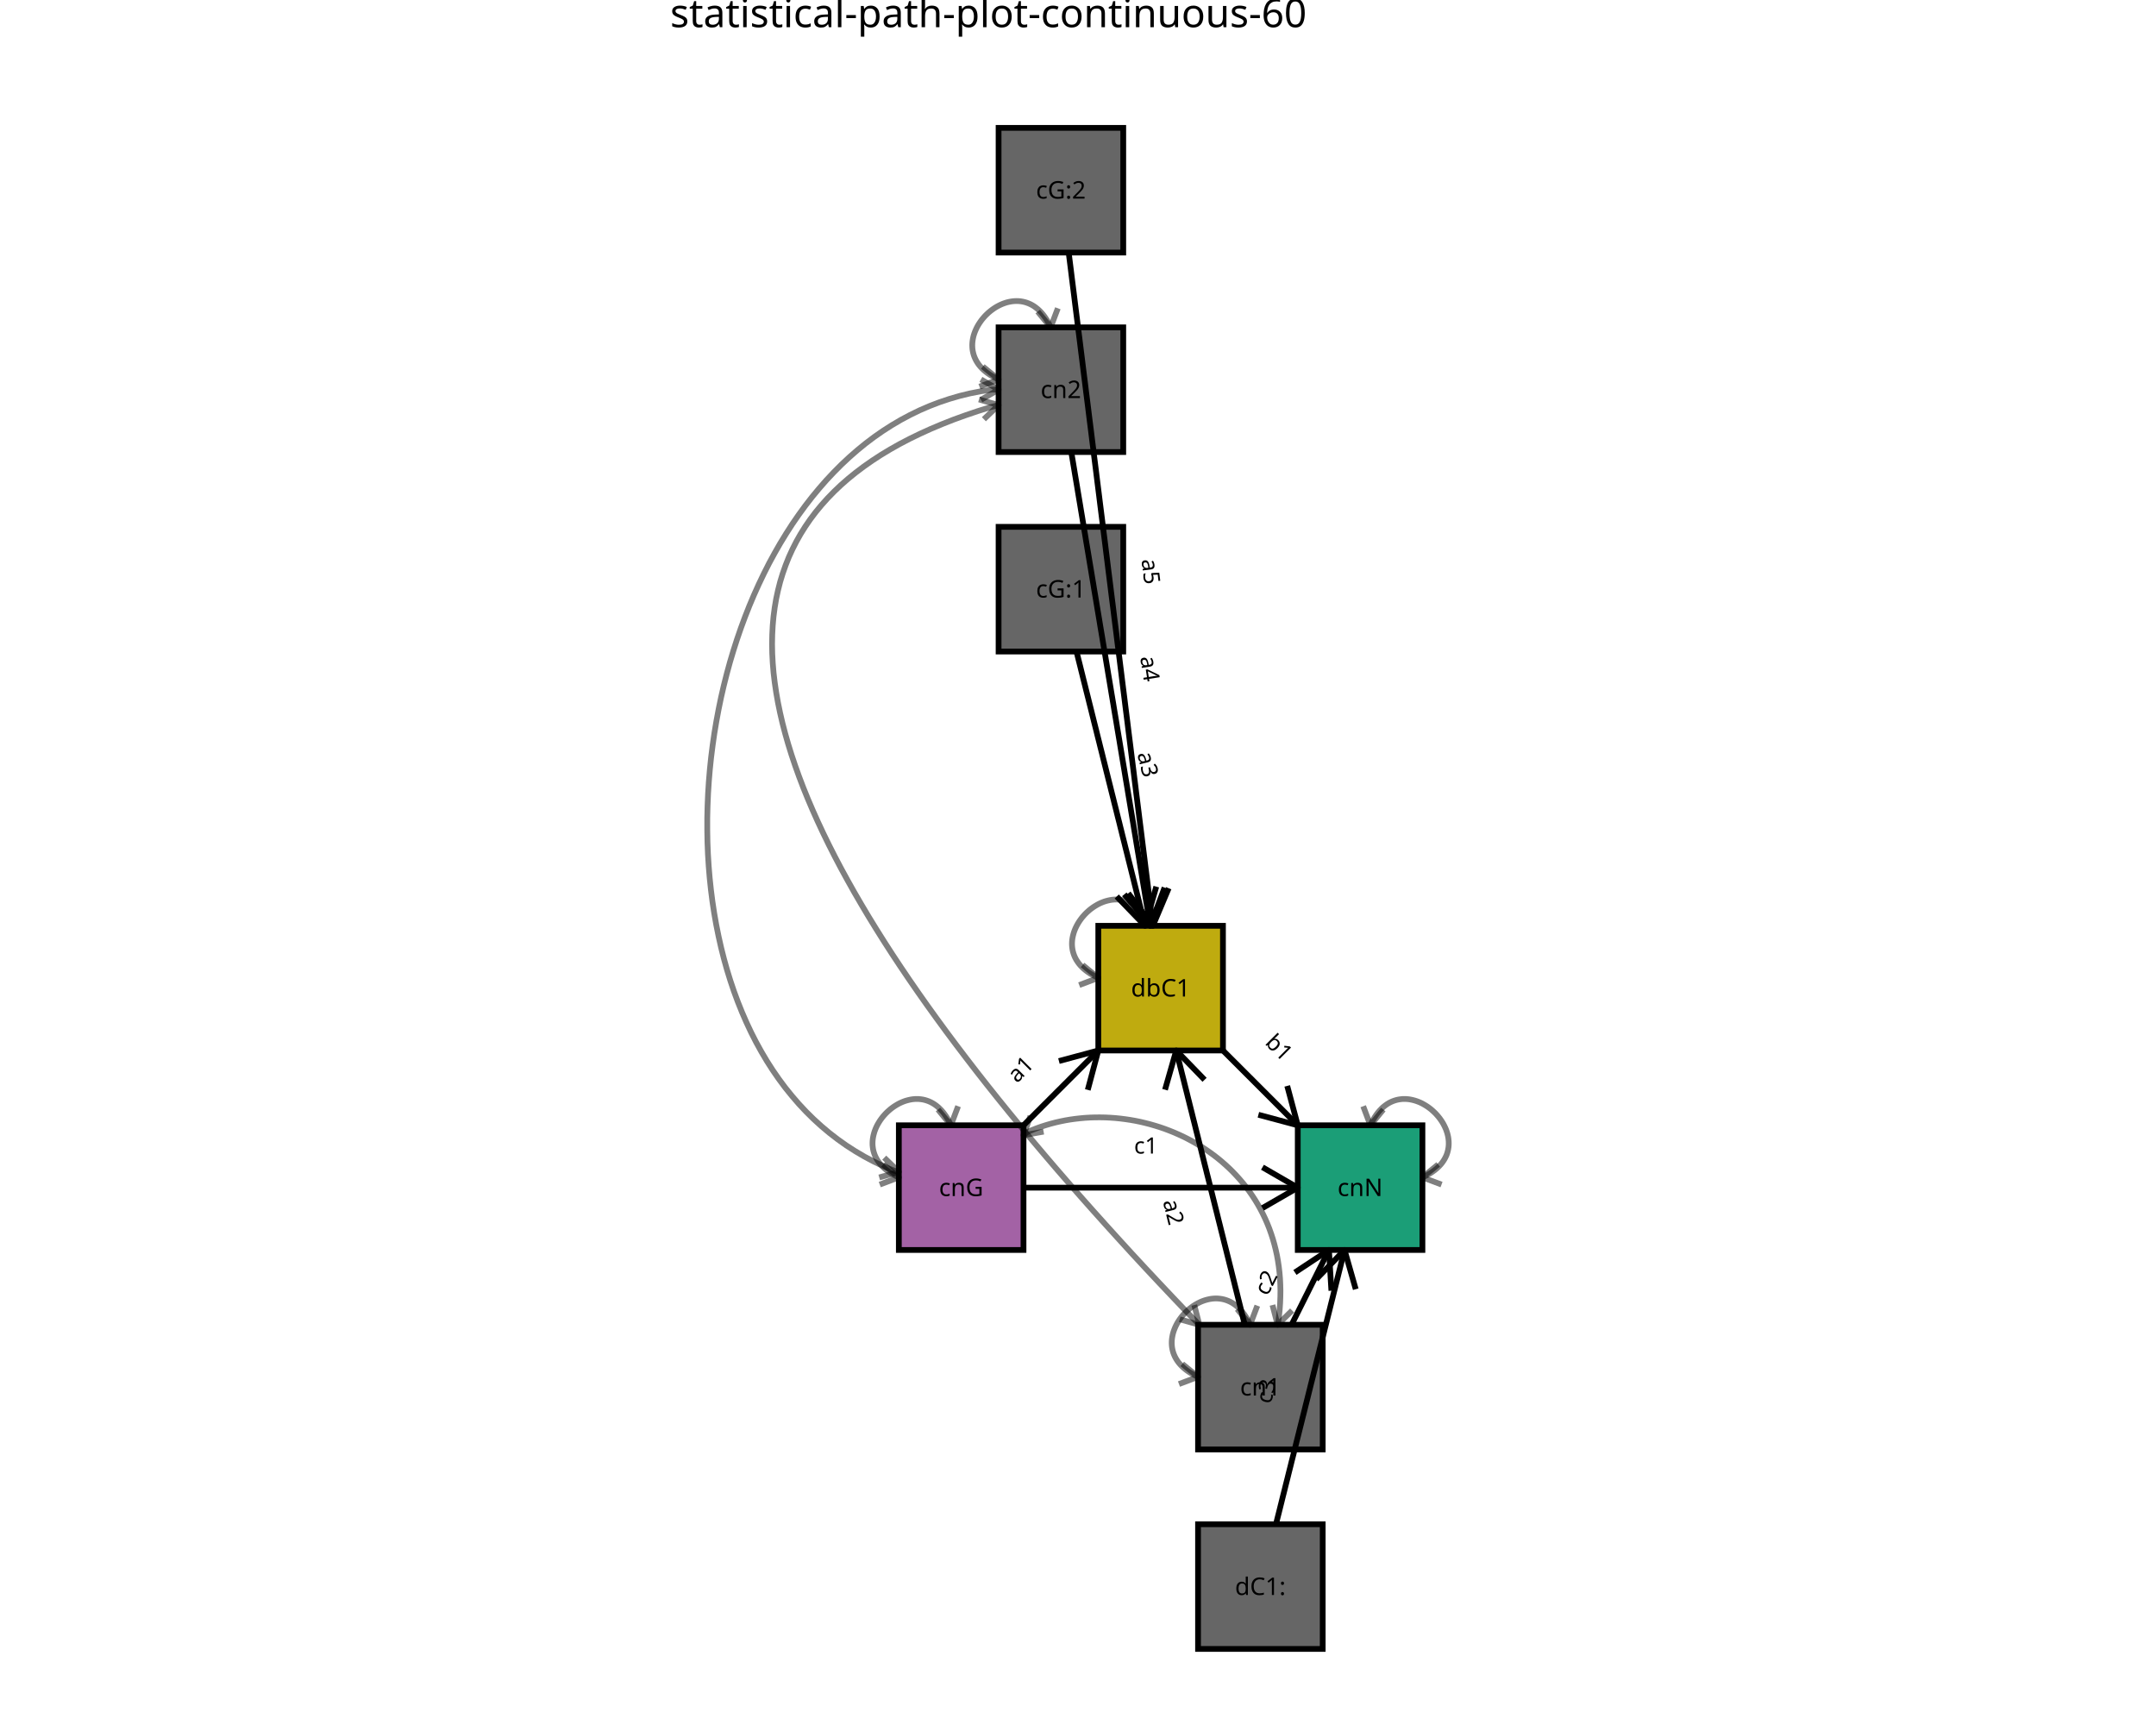
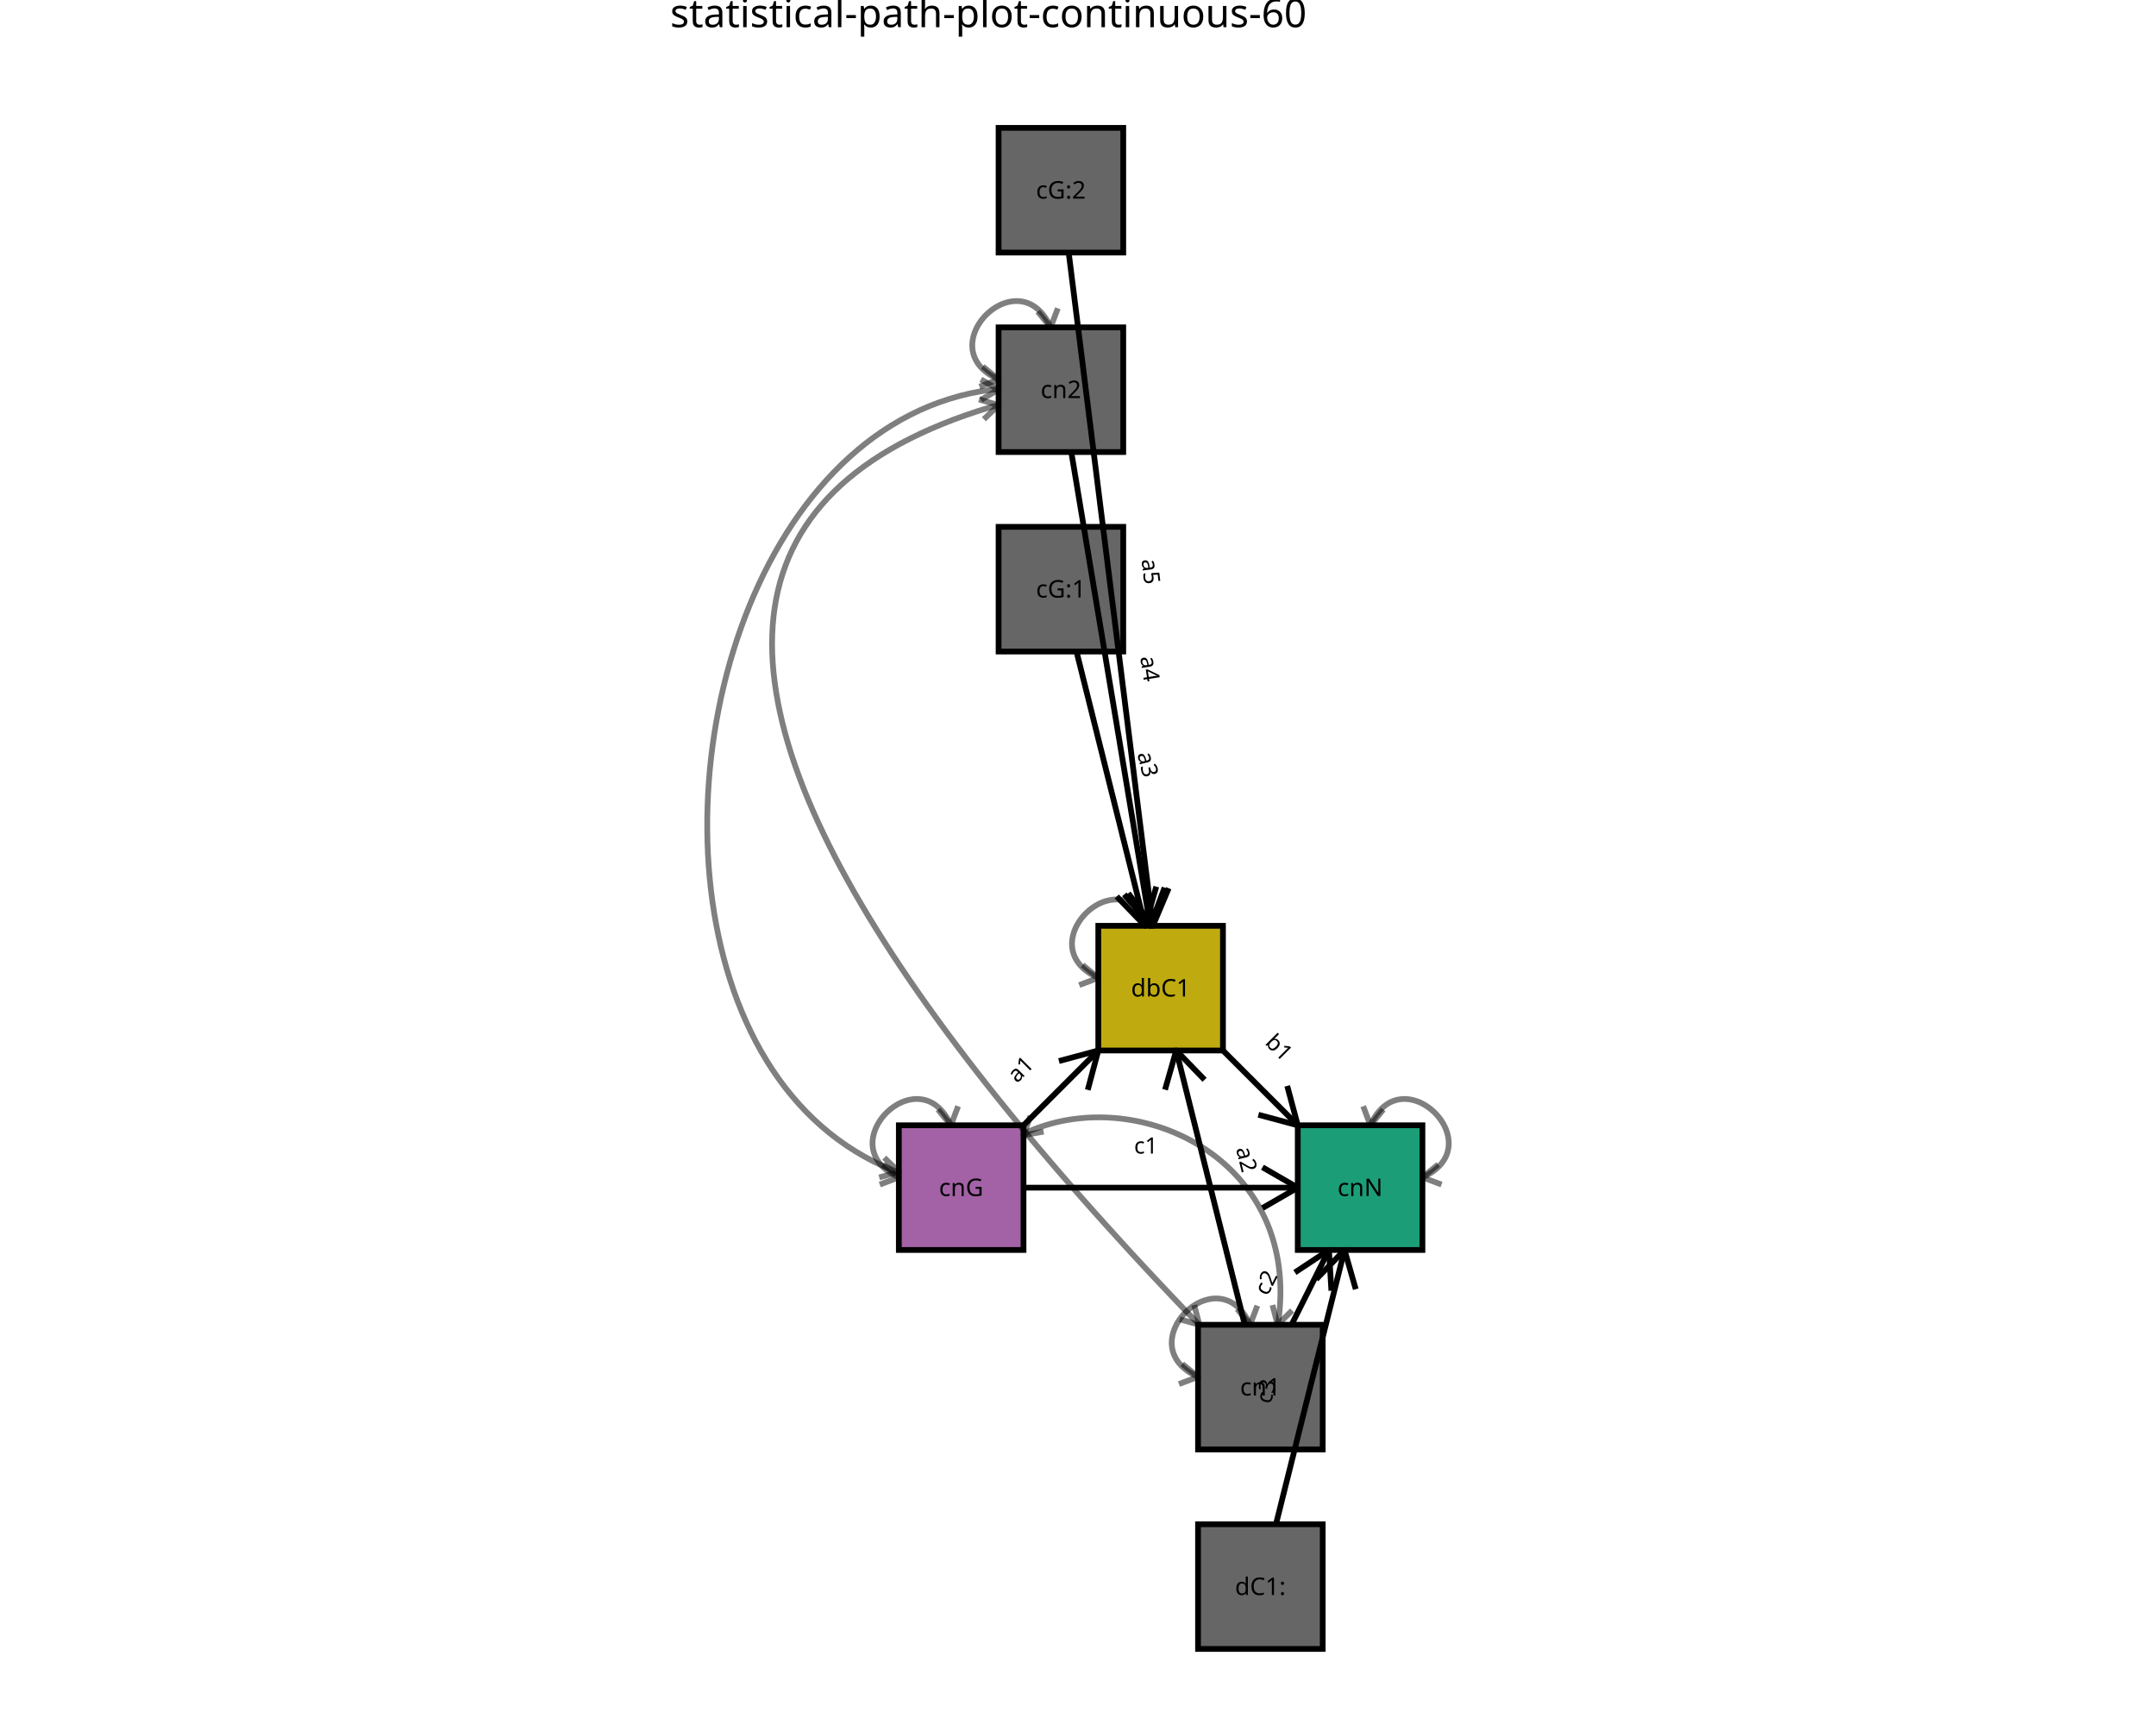
<svg xmlns="http://www.w3.org/2000/svg" class="svglite" data-engine-version="2.0" width="720.00pt" height="576.00pt" viewBox="0 0 720.00 576.00">
  <defs>
    <style type="text/css">
    .svglite line, .svglite polyline, .svglite polygon, .svglite path, .svglite rect, .svglite circle {
      fill: none;
      stroke: #000000;
      stroke-linecap: round;
      stroke-linejoin: round;
      stroke-miterlimit: 10.00;
    }
  </style>
  </defs>
  <rect width="100%" height="100%" style="stroke: none; fill: #FFFFFF;" />
  <defs>
    <clipPath id="cpMC4wMHw3MjAuMDB8MC4wMHw1NzYuMDA=">
      <rect x="0.00" y="0.00" width="720.00" height="576.00" />
    </clipPath>
  </defs>
  <g clip-path="url(#cpMC4wMHw3MjAuMDB8MC4wMHw1NzYuMDA=)">
</g>
  <defs>
    <clipPath id="cpMjIzLjgwfDQ5Ni4yMHwwLjAwfDU3Ni4wMA==">
      <rect x="223.80" y="0.00" width="272.39" height="576.00" />
    </clipPath>
  </defs>
  <g clip-path="url(#cpMjIzLjgwfDQ5Ni4yMHwwLjAwfDU3Ni4wMA==)">
    <rect x="223.80" y="0.00" width="272.39" height="576.00" style="stroke-width: 10.67; stroke: none;" />
  </g>
  <g clip-path="url(#cpMC4wMHw3MjAuMDB8MC4wMHw1NzYuMDA=)">
</g>
  <defs>
    <clipPath id="cpMjIzLjgwfDQ5Ni4yMHwxNy4zMHw1NzYuMDA=">
      <rect x="223.80" y="17.30" width="272.39" height="558.70" />
    </clipPath>
  </defs>
  <g clip-path="url(#cpMjIzLjgwfDQ5Ni4yMHwxNy4zMHw1NzYuMDA=)">
    <rect x="223.80" y="17.30" width="272.39" height="558.70" style="stroke-width: 10.67; stroke: none;" />
    <rect x="300.17" y="375.75" width="41.63" height="41.63" style="stroke-width: 1.92; stroke-linecap: butt; stroke-linejoin: miter; fill: #A362A5;" />
    <rect x="433.39" y="375.75" width="41.63" height="41.63" style="stroke-width: 1.92; stroke-linecap: butt; stroke-linejoin: miter; fill: #1B9E77;" />
    <rect x="366.78" y="309.14" width="41.63" height="41.63" style="stroke-width: 1.92; stroke-linecap: butt; stroke-linejoin: miter; fill: #BFAB0F;" />
    <rect x="400.09" y="442.36" width="41.63" height="41.63" style="stroke-width: 1.92; stroke-linecap: butt; stroke-linejoin: miter; fill: #666666;" />
    <rect x="333.48" y="175.92" width="41.63" height="41.63" style="stroke-width: 1.92; stroke-linecap: butt; stroke-linejoin: miter; fill: #666666;" />
    <rect x="400.09" y="508.97" width="41.63" height="41.63" style="stroke-width: 1.92; stroke-linecap: butt; stroke-linejoin: miter; fill: #666666;" />
    <rect x="333.48" y="109.31" width="41.63" height="41.63" style="stroke-width: 1.92; stroke-linecap: butt; stroke-linejoin: miter; fill: #666666;" />
    <rect x="333.48" y="42.70" width="41.63" height="41.63" style="stroke-width: 1.92; stroke-linecap: butt; stroke-linejoin: miter; fill: #666666;" />
    <polyline points="341.80,396.57 342.52,396.57 343.86,396.57 345.21,396.57 346.56,396.57 347.90,396.57 349.25,396.57 350.59,396.57 351.94,396.57 353.28,396.57 354.63,396.57 355.98,396.57 357.32,396.57 358.67,396.57 360.01,396.57 361.36,396.57 362.70,396.57 364.05,396.57 365.39,396.57 366.74,396.57 368.09,396.57 369.43,396.57 370.78,396.57 372.12,396.57 373.47,396.57 374.81,396.57 376.16,396.57 377.51,396.57 378.85,396.57 380.20,396.57 381.54,396.57 382.89,396.57 384.23,396.57 385.58,396.57 386.93,396.57 388.27,396.57 389.62,396.57 390.96,396.57 392.31,396.57 393.65,396.57 395.00,396.57 396.35,396.57 397.69,396.57 399.04,396.57 400.38,396.57 401.73,396.57 403.07,396.57 404.42,396.57 405.76,396.57 407.11,396.57 408.46,396.57 409.80,396.57 411.15,396.57 412.49,396.57 413.84,396.57 415.18,396.57 416.53,396.57 417.88,396.57 419.22,396.57 420.57,396.57 421.91,396.57 423.26,396.57 424.60,396.57 425.95,396.57 427.30,396.57 428.64,396.57 429.99,396.57 431.33,396.57 432.68,396.57 433.39,396.57 " style="stroke-width: 1.92; stroke-linecap: butt;" />
    <polyline points="421.60,403.38 433.39,396.57 421.60,389.76 " style="stroke-width: 1.92; stroke-linecap: butt;" />
    <polyline points="341.80,375.75 341.85,375.71 342.52,375.04 343.19,374.36 343.86,373.69 344.54,373.02 345.21,372.35 345.88,371.67 346.56,371.00 347.23,370.33 347.90,369.65 348.57,368.98 349.25,368.31 349.92,367.64 350.59,366.96 351.27,366.29 351.94,365.62 352.61,364.94 353.28,364.27 353.96,363.60 354.63,362.93 355.30,362.25 355.98,361.58 356.65,360.91 357.32,360.23 357.99,359.56 358.67,358.89 359.34,358.22 360.01,357.54 360.69,356.87 361.36,356.20 362.03,355.52 362.70,354.85 363.38,354.18 364.05,353.51 364.72,352.83 365.39,352.16 366.07,351.49 366.74,350.82 366.78,350.77 " style="stroke-width: 1.92; stroke-linecap: butt;" />
    <polyline points="363.26,363.93 366.78,350.77 353.63,354.30 " style="stroke-width: 1.92; stroke-linecap: butt;" />
    <polyline points="408.41,350.77 408.46,350.82 409.13,351.49 409.80,352.16 410.47,352.83 411.15,353.51 411.82,354.18 412.49,354.85 413.17,355.52 413.84,356.20 414.51,356.87 415.18,357.54 415.86,358.22 416.53,358.89 417.20,359.56 417.88,360.23 418.55,360.91 419.22,361.58 419.89,362.25 420.57,362.93 421.24,363.60 421.91,364.27 422.59,364.94 423.26,365.62 423.93,366.29 424.60,366.96 425.28,367.64 425.95,368.31 426.62,368.98 427.30,369.65 427.97,370.33 428.64,371.00 429.31,371.67 429.99,372.35 430.66,373.02 431.33,373.69 432.01,374.36 432.68,375.04 433.35,375.71 433.39,375.75 " style="stroke-width: 1.92; stroke-linecap: butt;" />
    <polyline points="420.24,372.23 433.39,375.75 429.87,362.60 " style="stroke-width: 1.92; stroke-linecap: butt;" />
    <polyline points="431.31,442.36 431.33,442.32 431.67,441.65 432.01,440.97 432.34,440.30 432.68,439.63 433.01,438.96 433.35,438.28 433.69,437.61 434.02,436.94 434.36,436.27 434.70,435.59 435.03,434.92 435.37,434.25 435.71,433.57 436.04,432.90 436.38,432.23 436.72,431.56 437.05,430.88 437.39,430.21 437.72,429.54 438.06,428.86 438.40,428.19 438.73,427.52 439.07,426.85 439.41,426.17 439.74,425.50 440.08,424.83 440.42,424.15 440.75,423.48 441.09,422.81 441.43,422.14 441.76,421.46 442.10,420.79 442.43,420.12 442.77,419.44 443.11,418.77 443.44,418.10 443.78,417.43 443.80,417.38 " style="stroke-width: 1.92; stroke-linecap: butt;" />
    <polyline points="444.62,430.98 443.80,417.38 432.44,424.89 " style="stroke-width: 1.92; stroke-linecap: butt;" />
    <polyline points="415.70,442.36 415.52,441.65 415.18,440.30 414.85,438.96 414.51,437.61 414.18,436.27 413.84,434.92 413.50,433.57 413.17,432.23 412.83,430.88 412.49,429.54 412.16,428.19 411.82,426.85 411.48,425.50 411.15,424.15 410.81,422.81 410.47,421.46 410.14,420.12 409.80,418.77 409.47,417.43 409.13,416.08 408.79,414.73 408.46,413.39 408.12,412.04 407.78,410.70 407.45,409.35 407.11,408.01 406.77,406.66 406.44,405.31 406.10,403.97 405.76,402.62 405.43,401.28 405.09,399.93 404.76,398.59 404.42,397.24 404.08,395.89 403.75,394.55 403.41,393.20 403.07,391.86 402.74,390.51 402.40,389.17 402.06,387.82 401.73,386.48 401.39,385.13 401.06,383.78 400.72,382.44 400.38,381.09 400.05,379.75 399.71,378.40 399.37,377.06 399.04,375.71 398.70,374.36 398.36,373.02 398.03,371.67 397.69,370.33 397.35,368.98 397.02,367.64 396.68,366.29 396.35,364.94 396.01,363.60 395.67,362.25 395.34,360.91 395.00,359.56 394.66,358.22 394.33,356.87 393.99,355.52 393.65,354.18 393.32,352.83 392.98,351.49 392.80,350.77 " style="stroke-width: 1.92; stroke-linecap: butt;" />
    <polyline points="402.27,360.56 392.80,350.77 389.06,363.87 " style="stroke-width: 1.92; stroke-linecap: butt;" />
    <polyline points="359.50,217.55 359.68,218.27 360.01,219.61 360.35,220.96 360.69,222.30 361.02,223.65 361.36,225.00 361.69,226.34 362.03,227.69 362.37,229.03 362.70,230.38 363.04,231.72 363.38,233.07 363.71,234.41 364.05,235.76 364.39,237.11 364.72,238.45 365.06,239.80 365.39,241.14 365.73,242.49 366.07,243.83 366.40,245.18 366.74,246.53 367.08,247.87 367.41,249.22 367.75,250.56 368.09,251.91 368.42,253.25 368.76,254.60 369.10,255.95 369.43,257.29 369.77,258.64 370.10,259.98 370.44,261.33 370.78,262.67 371.11,264.02 371.45,265.37 371.79,266.71 372.12,268.06 372.46,269.40 372.80,270.75 373.13,272.09 373.47,273.44 373.81,274.78 374.14,276.13 374.48,277.48 374.81,278.82 375.15,280.17 375.49,281.51 375.82,282.86 376.16,284.20 376.50,285.55 376.83,286.90 377.17,288.24 377.51,289.59 377.84,290.93 378.18,292.28 378.52,293.62 378.85,294.97 379.19,296.32 379.52,297.66 379.86,299.01 380.20,300.35 380.53,301.70 380.87,303.04 381.21,304.39 381.54,305.74 381.88,307.08 382.22,308.43 382.39,309.14 " style="stroke-width: 1.92; stroke-linecap: butt;" />
    <polyline points="372.93,299.35 382.39,309.14 386.14,296.05 " style="stroke-width: 1.92; stroke-linecap: butt;" />
    <polyline points="426.11,508.97 426.29,508.26 426.62,506.91 426.96,505.57 427.30,504.22 427.63,502.88 427.97,501.53 428.30,500.18 428.64,498.84 428.98,497.49 429.31,496.15 429.65,494.80 429.99,493.46 430.32,492.11 430.66,490.76 431.00,489.42 431.33,488.07 431.67,486.73 432.01,485.38 432.34,484.04 432.68,482.69 433.01,481.34 433.35,480.00 433.69,478.65 434.02,477.31 434.36,475.96 434.70,474.62 435.03,473.27 435.37,471.93 435.71,470.58 436.04,469.23 436.38,467.89 436.72,466.54 437.05,465.20 437.39,463.85 437.72,462.51 438.06,461.16 438.40,459.81 438.73,458.47 439.07,457.12 439.41,455.78 439.74,454.43 440.08,453.09 440.42,451.74 440.75,450.39 441.09,449.05 441.43,447.70 441.76,446.36 442.10,445.01 442.43,443.67 442.77,442.32 443.11,440.97 443.44,439.63 443.78,438.28 444.12,436.94 444.45,435.59 444.79,434.25 445.13,432.90 445.46,431.56 445.80,430.21 446.13,428.86 446.47,427.52 446.81,426.17 447.14,424.83 447.48,423.48 447.82,422.14 448.15,420.79 448.49,419.44 448.83,418.10 449.01,417.38 " style="stroke-width: 1.92; stroke-linecap: butt;" />
    <polyline points="452.75,430.48 449.01,417.38 439.54,427.17 " style="stroke-width: 1.92; stroke-linecap: butt;" />
    <polyline points="357.76,150.94 357.99,152.33 358.33,154.35 358.67,156.37 359.00,158.38 359.34,160.40 359.68,162.42 360.01,164.44 360.35,166.46 360.69,168.48 361.02,170.50 361.36,172.51 361.69,174.53 362.03,176.55 362.37,178.57 362.70,180.59 363.04,182.61 363.38,184.63 363.71,186.64 364.05,188.66 364.39,190.68 364.72,192.70 365.06,194.72 365.39,196.74 365.73,198.75 366.07,200.77 366.40,202.79 366.74,204.81 367.08,206.83 367.41,208.85 367.75,210.87 368.09,212.88 368.42,214.90 368.76,216.92 369.10,218.94 369.43,220.96 369.77,222.98 370.10,225.00 370.44,227.01 370.78,229.03 371.11,231.05 371.45,233.07 371.79,235.09 372.12,237.11 372.46,239.12 372.80,241.14 373.13,243.16 373.47,245.18 373.81,247.20 374.14,249.22 374.48,251.24 374.81,253.25 375.15,255.27 375.49,257.29 375.82,259.31 376.16,261.33 376.50,263.35 376.83,265.37 377.17,267.38 377.51,269.40 377.84,271.42 378.18,273.44 378.52,275.46 378.85,277.48 379.19,279.49 379.52,281.51 379.86,283.53 380.20,285.55 380.53,287.57 380.87,289.59 381.21,291.61 381.54,293.62 381.88,295.64 382.22,297.66 382.55,299.68 382.89,301.70 383.23,303.72 383.56,305.74 383.90,307.75 384.13,309.14 " style="stroke-width: 1.92; stroke-linecap: butt;" />
    <polyline points="375.47,298.63 384.13,309.14 388.91,296.39 " style="stroke-width: 1.92; stroke-linecap: butt;" />
    <polyline points="356.90,84.33 356.98,85.05 357.32,87.74 357.66,90.43 357.99,93.12 358.33,95.81 358.67,98.50 359.00,101.19 359.34,103.89 359.68,106.58 360.01,109.27 360.35,111.96 360.69,114.65 361.02,117.34 361.36,120.03 361.69,122.72 362.03,125.42 362.37,128.11 362.70,130.80 363.04,133.49 363.38,136.18 363.71,138.87 364.05,141.56 364.39,144.26 364.72,146.95 365.06,149.64 365.39,152.33 365.73,155.02 366.07,157.71 366.40,160.40 366.74,163.09 367.08,165.79 367.41,168.48 367.75,171.17 368.09,173.86 368.42,176.55 368.76,179.24 369.10,181.93 369.43,184.63 369.77,187.32 370.10,190.01 370.44,192.70 370.78,195.39 371.11,198.08 371.45,200.77 371.79,203.46 372.12,206.16 372.46,208.85 372.80,211.54 373.13,214.23 373.47,216.92 373.81,219.61 374.14,222.30 374.48,225.00 374.81,227.69 375.15,230.38 375.49,233.07 375.82,235.76 376.16,238.45 376.50,241.14 376.83,243.83 377.17,246.53 377.51,249.22 377.84,251.91 378.18,254.60 378.52,257.29 378.85,259.98 379.19,262.67 379.52,265.37 379.86,268.06 380.20,270.75 380.53,273.44 380.87,276.13 381.21,278.82 381.54,281.51 381.88,284.20 382.22,286.90 382.55,289.59 382.89,292.28 383.23,294.97 383.56,297.66 383.90,300.35 384.23,303.04 384.57,305.74 384.91,308.43 385.00,309.14 " style="stroke-width: 1.92; stroke-linecap: butt;" />
    <polyline points="376.78,298.28 385.00,309.14 390.29,296.59 " style="stroke-width: 1.92; stroke-linecap: butt;" />
    <text x="382.68" y="385.19" text-anchor="middle" style="font-size: 7.53px; font-family: sans;" textLength="7.95px" lengthAdjust="spacingAndGlyphs">c1</text>
    <text transform="translate(342.63,358.83) rotate(-45)" text-anchor="middle" style="font-size: 7.53px; font-family: sans;" textLength="8.37px" lengthAdjust="spacingAndGlyphs">a1</text>
    <text transform="translate(425.33,351.60) rotate(-315)" text-anchor="middle" style="font-size: 7.53px; font-family: sans;" textLength="8.37px" lengthAdjust="spacingAndGlyphs">b1</text>
    <text transform="translate(425.05,429.45) rotate(-63)" text-anchor="middle" style="font-size: 7.53px; font-family: sans;" textLength="7.95px" lengthAdjust="spacingAndGlyphs">c2</text>
-     <text transform="translate(389.37,405.33) rotate(-284)" text-anchor="middle" style="font-size: 7.53px; font-family: sans;" textLength="8.37px" lengthAdjust="spacingAndGlyphs">a2</text>
+     <text transform="translate(413.77,387.72) rotate(-284)" text-anchor="middle" style="font-size: 7.53px; font-family: sans;" textLength="8.37px" lengthAdjust="spacingAndGlyphs">a2</text>
    <text transform="translate(380.80,255.84) rotate(-284)" text-anchor="middle" style="font-size: 7.53px; font-family: sans;" textLength="8.37px" lengthAdjust="spacingAndGlyphs">a3</text>
    <text transform="translate(425.33,465.17) rotate(-76)" text-anchor="middle" style="font-size: 7.53px; font-family: sans;" textLength="7.95px" lengthAdjust="spacingAndGlyphs">c3</text>
    <text transform="translate(381.42,223.67) rotate(-279)" text-anchor="middle" style="font-size: 7.53px; font-family: sans;" textLength="8.37px" lengthAdjust="spacingAndGlyphs">a4</text>
    <text transform="translate(381.71,191.13) rotate(-277)" text-anchor="middle" style="font-size: 7.53px; font-family: sans;" textLength="8.37px" lengthAdjust="spacingAndGlyphs">a5</text>
    <text x="320.99" y="399.37" text-anchor="middle" style="font-size: 8.13px; font-family: sans;" textLength="14.92px" lengthAdjust="spacingAndGlyphs">cnG</text>
    <text x="454.21" y="399.37" text-anchor="middle" style="font-size: 8.13px; font-family: sans;" textLength="14.46px" lengthAdjust="spacingAndGlyphs">cnN</text>
    <text x="387.60" y="332.75" text-anchor="middle" style="font-size: 8.13px; font-family: sans;" textLength="19.44px" lengthAdjust="spacingAndGlyphs">dbC1</text>
    <text x="420.90" y="465.98" text-anchor="middle" style="font-size: 8.13px; font-family: sans;" textLength="13.11px" lengthAdjust="spacingAndGlyphs">cn1</text>
    <text x="354.29" y="199.53" text-anchor="middle" style="font-size: 8.13px; font-family: sans;" textLength="17.17px" lengthAdjust="spacingAndGlyphs">cG:1</text>
    <text x="420.90" y="532.59" text-anchor="middle" style="font-size: 8.13px; font-family: sans;" textLength="17.17px" lengthAdjust="spacingAndGlyphs">dC1:</text>
    <text x="354.29" y="132.92" text-anchor="middle" style="font-size: 8.13px; font-family: sans;" textLength="13.11px" lengthAdjust="spacingAndGlyphs">cn2</text>
    <text x="354.29" y="66.31" text-anchor="middle" style="font-size: 8.13px; font-family: sans;" textLength="17.17px" lengthAdjust="spacingAndGlyphs">cG:2</text>
    <polyline points="300.17,391.31 298.59,390.91 295.20,389.48 291.92,387.92 288.73,386.23 285.65,384.42 282.66,382.50 279.77,380.45 276.97,378.29 274.27,376.02 271.67,373.65 269.16,371.17 266.75,368.59 264.44,365.91 262.21,363.15 260.09,360.29 258.05,357.34 256.11,354.31 254.27,351.20 252.51,348.01 250.85,344.75 249.28,341.41 247.80,338.01 246.41,334.55 245.11,331.03 243.90,327.44 242.78,323.81 241.75,320.12 240.81,316.39 239.96,312.61 239.19,308.79 238.51,304.93 237.92,301.04 237.42,297.12 237.00,293.17 236.67,289.20 236.42,285.20 236.26,281.19 236.19,277.16 236.19,273.12 236.29,269.08 236.46,265.03 236.72,260.97 237.06,256.92 237.48,252.88 237.99,248.84 238.57,244.82 239.24,240.81 239.99,236.81 240.81,232.84 241.72,228.90 242.71,224.98 243.77,221.10 244.92,217.25 246.14,213.44 247.44,209.67 248.82,205.94 250.27,202.26 251.80,198.64 253.41,195.07 255.09,191.55 256.84,188.10 258.68,184.71 260.58,181.39 262.56,178.15 264.61,174.97 266.74,171.88 268.94,168.86 271.21,165.93 273.56,163.09 275.97,160.33 278.46,157.68 281.01,155.12 283.64,152.66 286.34,150.30 289.10,148.05 291.94,145.91 294.84,143.89 297.81,141.99 300.85,140.20 303.96,138.54 307.13,137.00 310.37,135.60 313.68,134.33 317.05,133.20 320.49,132.20 323.99,131.35 327.56,130.65 331.19,130.10 333.48,130.10 " style="stroke-width: 1.92; stroke: #000000; stroke-opacity: 0.50; stroke-linecap: butt;" />
    <polyline points="293.62,393.16 300.17,391.31 295.29,386.56 " style="stroke-width: 1.92; stroke: #000000; stroke-opacity: 0.50; stroke-linecap: butt;" />
    <polyline points="327.58,133.50 333.48,130.10 327.58,126.69 " style="stroke-width: 1.92; stroke: #000000; stroke-opacity: 0.50; stroke-linecap: butt;" />
    <polyline points="341.80,379.06 343.03,378.03 344.56,377.38 346.11,376.77 347.68,376.21 349.27,375.70 350.87,375.23 352.48,374.81 354.11,374.44 355.74,374.11 357.39,373.83 359.05,373.60 360.71,373.41 362.38,373.26 364.05,373.16 365.73,373.11 367.41,373.10 369.10,373.13 370.78,373.21 372.46,373.33 374.14,373.50 375.81,373.71 377.48,373.96 379.14,374.25 380.80,374.59 382.45,374.98 384.08,375.40 385.71,375.87 387.32,376.37 388.92,376.92 390.51,377.52 392.08,378.15 393.63,378.83 395.17,379.54 396.68,380.30 398.17,381.10 399.64,381.93 401.09,382.81 402.51,383.73 403.91,384.69 405.28,385.69 406.62,386.72 407.93,387.80 409.21,388.92 410.46,390.07 411.67,391.26 412.85,392.50 414.00,393.77 415.10,395.07 416.17,396.42 417.20,397.80 418.19,399.22 419.14,400.68 420.04,402.17 420.90,403.71 421.71,405.27 422.48,406.88 423.20,408.52 423.87,410.19 424.48,411.91 425.05,413.65 425.56,415.44 426.02,417.25 426.43,419.11 426.77,420.99 427.06,422.92 427.29,424.87 427.46,426.86 427.56,428.89 427.61,430.95 427.58,433.04 427.50,435.16 427.35,437.32 427.12,439.51 426.83,441.73 426.66,442.36 " style="stroke-width: 1.92; stroke: #000000; stroke-opacity: 0.50; stroke-linecap: butt;" />
    <polyline points="344.12,372.65 341.80,379.06 348.51,377.87 " style="stroke-width: 1.92; stroke: #000000; stroke-opacity: 0.50; stroke-linecap: butt;" />
    <polyline points="424.95,435.77 426.66,442.36 431.51,437.59 " style="stroke-width: 1.92; stroke: #000000; stroke-opacity: 0.50; stroke-linecap: butt;" />
    <polyline points="400.52,442.36 396.45,438.21 391.76,433.28 387.13,428.38 382.56,423.50 378.06,418.64 373.64,413.80 369.28,408.99 364.99,404.21 360.77,399.45 356.63,394.72 352.55,390.01 348.56,385.33 344.63,380.68 340.78,376.05 337.01,371.45 333.31,366.88 329.69,362.34 326.15,357.83 322.69,353.34 319.31,348.89 316.01,344.47 312.79,340.07 309.65,335.71 306.60,331.38 303.63,327.08 300.75,322.82 297.95,318.59 295.24,314.39 292.62,310.22 290.08,306.09 287.64,301.99 285.28,297.93 283.02,293.90 280.84,289.91 278.76,285.95 276.77,282.03 274.88,278.15 273.08,274.30 271.38,270.50 269.77,266.73 268.26,263.00 266.85,259.30 265.54,255.65 264.33,252.04 263.22,248.47 262.21,244.93 261.30,241.44 260.50,237.99 259.80,234.58 259.21,231.22 258.72,227.89 258.33,224.61 258.06,221.38 257.89,218.18 257.83,215.04 257.89,211.93 258.05,208.87 258.32,205.86 258.71,202.89 259.20,199.97 259.82,197.10 260.54,194.27 261.39,191.49 262.35,188.76 263.42,186.07 264.62,183.44 265.93,180.86 267.36,178.32 268.92,175.83 270.59,173.40 272.39,171.01 274.31,168.68 276.35,166.40 278.52,164.17 280.81,161.99 283.23,159.87 285.78,157.80 288.46,155.78 291.26,153.82 294.19,151.91 297.26,150.06 300.45,148.26 303.78,146.52 307.24,144.84 310.83,143.21 314.56,141.64 318.42,140.12 322.42,138.67 326.55,137.27 330.83,135.93 333.48,135.27 " style="stroke-width: 1.92; stroke: #000000; stroke-opacity: 0.50; stroke-linecap: butt;" />
    <polyline points="393.96,440.53 400.52,442.36 398.83,435.77 " style="stroke-width: 1.92; stroke: #000000; stroke-opacity: 0.50; stroke-linecap: butt;" />
    <polyline points="328.57,139.99 333.48,135.27 326.94,133.38 " style="stroke-width: 1.92; stroke: #000000; stroke-opacity: 0.50; stroke-linecap: butt;" />
    <polyline points="317.56,375.75 317.56,375.74 317.10,374.77 316.61,373.87 316.11,373.03 315.58,372.25 315.04,371.52 314.48,370.86 313.90,370.26 313.31,369.70 312.71,369.21 312.09,368.76 311.46,368.37 310.82,368.03 310.18,367.74 309.52,367.50 308.86,367.30 308.20,367.15 307.53,367.05 306.86,366.98 306.19,366.96 305.51,366.98 304.84,367.04 304.17,367.14 303.51,367.28 302.85,367.45 302.19,367.65 301.55,367.89 300.91,368.16 300.28,368.46 299.66,368.80 299.06,369.16 298.47,369.54 297.89,369.96 297.33,370.39 296.79,370.86 296.26,371.34 295.76,371.84 295.28,372.37 294.81,372.91 294.38,373.47 293.96,374.05 293.58,374.64 293.22,375.24 292.88,375.86 292.58,376.49 292.31,377.13 292.07,377.77 291.87,378.43 291.70,379.09 291.56,379.75 291.46,380.42 291.40,381.09 291.38,381.77 291.40,382.44 291.47,383.11 291.57,383.78 291.72,384.44 291.92,385.10 292.16,385.76 292.45,386.40 292.79,387.04 293.18,387.67 293.63,388.29 294.12,388.89 294.68,389.48 295.28,390.06 295.94,390.62 296.67,391.16 297.45,391.69 298.29,392.19 299.19,392.68 300.16,393.14 300.17,393.14 " style="stroke-width: 1.92; stroke: #000000; stroke-opacity: 0.50; stroke-linecap: butt;" />
    <polyline points="313.24,370.49 317.56,375.75 319.96,369.38 " style="stroke-width: 1.92; stroke: #000000; stroke-opacity: 0.50; stroke-linecap: butt;" />
    <polyline points="293.80,395.54 300.17,393.14 294.91,388.82 " style="stroke-width: 1.92; stroke: #000000; stroke-opacity: 0.50; stroke-linecap: butt;" />
    <polyline points="475.02,393.14 475.04,393.14 476.01,392.68 476.91,392.19 477.75,391.69 478.53,391.16 479.25,390.62 479.92,390.06 480.52,389.48 481.07,388.89 481.57,388.29 482.01,387.67 482.40,387.04 482.74,386.40 483.04,385.76 483.28,385.10 483.47,384.44 483.62,383.78 483.73,383.11 483.79,382.44 483.81,381.77 483.79,381.09 483.73,380.42 483.64,379.75 483.50,379.09 483.33,378.43 483.12,377.77 482.89,377.13 482.61,376.49 482.31,375.86 481.98,375.24 481.62,374.64 481.23,374.05 480.82,373.47 480.38,372.91 479.92,372.37 479.44,371.84 478.93,371.34 478.41,370.86 477.87,370.39 477.31,369.96 476.73,369.54 476.14,369.16 475.53,368.80 474.92,368.46 474.29,368.16 473.65,367.89 473.00,367.65 472.35,367.45 471.69,367.28 471.02,367.14 470.36,367.04 469.68,366.98 469.01,366.96 468.34,366.98 467.67,367.05 467.00,367.15 466.33,367.30 465.67,367.50 465.02,367.74 464.37,368.03 463.73,368.37 463.11,368.76 462.49,369.21 461.88,369.70 461.29,370.26 460.72,370.86 460.16,371.52 459.61,372.25 459.09,373.03 458.58,373.87 458.10,374.77 457.64,375.74 457.64,375.75 " style="stroke-width: 1.92; stroke: #000000; stroke-opacity: 0.50; stroke-linecap: butt;" />
    <polyline points="480.29,388.82 475.02,393.14 481.40,395.54 " style="stroke-width: 1.92; stroke: #000000; stroke-opacity: 0.50; stroke-linecap: butt;" />
    <polyline points="455.24,369.38 457.64,375.75 461.96,370.49 " style="stroke-width: 1.92; stroke: #000000; stroke-opacity: 0.50; stroke-linecap: butt;" />
    <polyline points="384.17,309.14 384.17,309.13 383.71,308.16 383.22,307.26 382.72,306.42 382.19,305.64 381.65,304.91 381.09,304.25 380.51,303.64 379.92,303.09 379.32,302.60 378.70,302.15 378.07,301.76 377.44,301.42 376.79,301.13 376.13,300.89 375.47,300.69 374.81,300.54 374.14,300.44 373.47,300.37 372.80,300.35 372.12,300.37 371.45,300.43 370.78,300.53 370.12,300.67 369.46,300.84 368.80,301.04 368.16,301.28 367.52,301.55 366.89,301.85 366.27,302.19 365.67,302.55 365.08,302.93 364.50,303.35 363.94,303.78 363.40,304.25 362.87,304.73 362.37,305.23 361.89,305.76 361.42,306.30 360.99,306.86 360.57,307.44 360.19,308.03 359.83,308.63 359.50,309.25 359.19,309.88 358.92,310.52 358.68,311.16 358.48,311.82 358.31,312.48 358.17,313.14 358.07,313.81 358.01,314.48 357.99,315.15 358.01,315.83 358.08,316.50 358.18,317.17 358.33,317.83 358.53,318.49 358.77,319.15 359.06,319.79 359.40,320.43 359.80,321.06 360.24,321.68 360.73,322.28 361.29,322.87 361.89,323.45 362.56,324.01 363.28,324.55 364.06,325.08 364.90,325.58 365.80,326.06 366.77,326.53 366.78,326.53 " style="stroke-width: 1.92; stroke: #000000; stroke-opacity: 0.50; stroke-linecap: butt;" />
    <polyline points="379.85,303.88 384.17,309.14 386.57,302.77 " style="stroke-width: 1.92; stroke: #000000; stroke-opacity: 0.50; stroke-linecap: butt;" />
    <polyline points="360.41,328.93 366.78,326.53 361.52,322.21 " style="stroke-width: 1.92; stroke: #000000; stroke-opacity: 0.50; stroke-linecap: butt;" />
    <polyline points="417.48,442.36 417.47,442.35 417.01,441.38 416.53,440.48 416.02,439.64 415.50,438.86 414.96,438.14 414.40,437.47 413.82,436.87 413.23,436.31 412.62,435.82 412.01,435.38 411.38,434.98 410.74,434.64 410.09,434.35 409.44,434.11 408.78,433.91 408.11,433.76 407.45,433.66 406.77,433.59 406.10,433.57 405.43,433.59 404.76,433.65 404.09,433.75 403.42,433.89 402.76,434.06 402.11,434.26 401.46,434.50 400.82,434.77 400.20,435.08 399.58,435.41 398.97,435.77 398.38,436.15 397.81,436.57 397.25,437.00 396.70,437.47 396.18,437.95 395.68,438.45 395.19,438.98 394.73,439.52 394.29,440.08 393.88,440.66 393.49,441.25 393.13,441.85 392.80,442.47 392.50,443.10 392.23,443.74 391.99,444.38 391.78,445.04 391.61,445.70 391.48,446.36 391.38,447.03 391.32,447.70 391.30,448.38 391.32,449.05 391.38,449.72 391.49,450.39 391.64,451.05 391.83,451.71 392.08,452.37 392.37,453.02 392.71,453.65 393.10,454.28 393.54,454.90 394.04,455.50 394.59,456.09 395.20,456.67 395.86,457.23 396.58,457.77 397.36,458.30 398.20,458.80 399.11,459.29 400.07,459.75 400.09,459.75 " style="stroke-width: 1.92; stroke: #000000; stroke-opacity: 0.50; stroke-linecap: butt;" />
    <polyline points="413.16,437.10 417.48,442.36 419.88,435.99 " style="stroke-width: 1.92; stroke: #000000; stroke-opacity: 0.50; stroke-linecap: butt;" />
    <polyline points="393.72,462.15 400.09,459.75 394.82,455.43 " style="stroke-width: 1.92; stroke: #000000; stroke-opacity: 0.50; stroke-linecap: butt;" />
    <polyline points="350.86,109.31 350.86,109.29 350.40,108.33 349.92,107.43 349.41,106.58 348.89,105.80 348.35,105.08 347.79,104.42 347.21,103.81 346.62,103.26 346.01,102.77 345.40,102.32 344.77,101.93 344.13,101.59 343.48,101.30 342.83,101.06 342.17,100.86 341.50,100.71 340.83,100.60 340.16,100.54 339.49,100.52 338.82,100.54 338.15,100.60 337.48,100.70 336.81,100.83 336.15,101.00 335.50,101.21 334.85,101.45 334.21,101.72 333.59,102.02 332.97,102.35 332.36,102.71 331.77,103.10 331.20,103.51 330.64,103.95 330.09,104.41 329.57,104.90 329.06,105.40 328.58,105.93 328.12,106.47 327.68,107.03 327.27,107.61 326.88,108.20 326.52,108.80 326.19,109.42 325.89,110.05 325.62,110.68 325.38,111.33 325.17,111.98 325.00,112.65 324.87,113.31 324.77,113.98 324.71,114.65 324.69,115.32 324.71,116.00 324.77,116.67 324.88,117.34 325.03,118.00 325.22,118.66 325.47,119.32 325.76,119.96 326.10,120.60 326.49,121.23 326.93,121.85 327.43,122.45 327.98,123.04 328.59,123.62 329.25,124.18 329.97,124.72 330.75,125.25 331.59,125.75 332.50,126.23 333.46,126.69 333.48,126.70 " style="stroke-width: 1.92; stroke: #000000; stroke-opacity: 0.50; stroke-linecap: butt;" />
    <polyline points="346.55,104.04 350.86,109.31 353.27,102.94 " style="stroke-width: 1.92; stroke: #000000; stroke-opacity: 0.50; stroke-linecap: butt;" />
    <polyline points="327.10,129.10 333.48,126.70 328.21,122.38 " style="stroke-width: 1.92; stroke: #000000; stroke-opacity: 0.50; stroke-linecap: butt;" />
  </g>
  <g clip-path="url(#cpMC4wMHw3MjAuMDB8MC4wMHw1NzYuMDA=)">
    <text x="223.80" y="9.08" style="font-size: 13.20px; font-family: sans;" textLength="197.39px" lengthAdjust="spacingAndGlyphs">statistical-path-plot-continuous-60</text>
  </g>
</svg>
